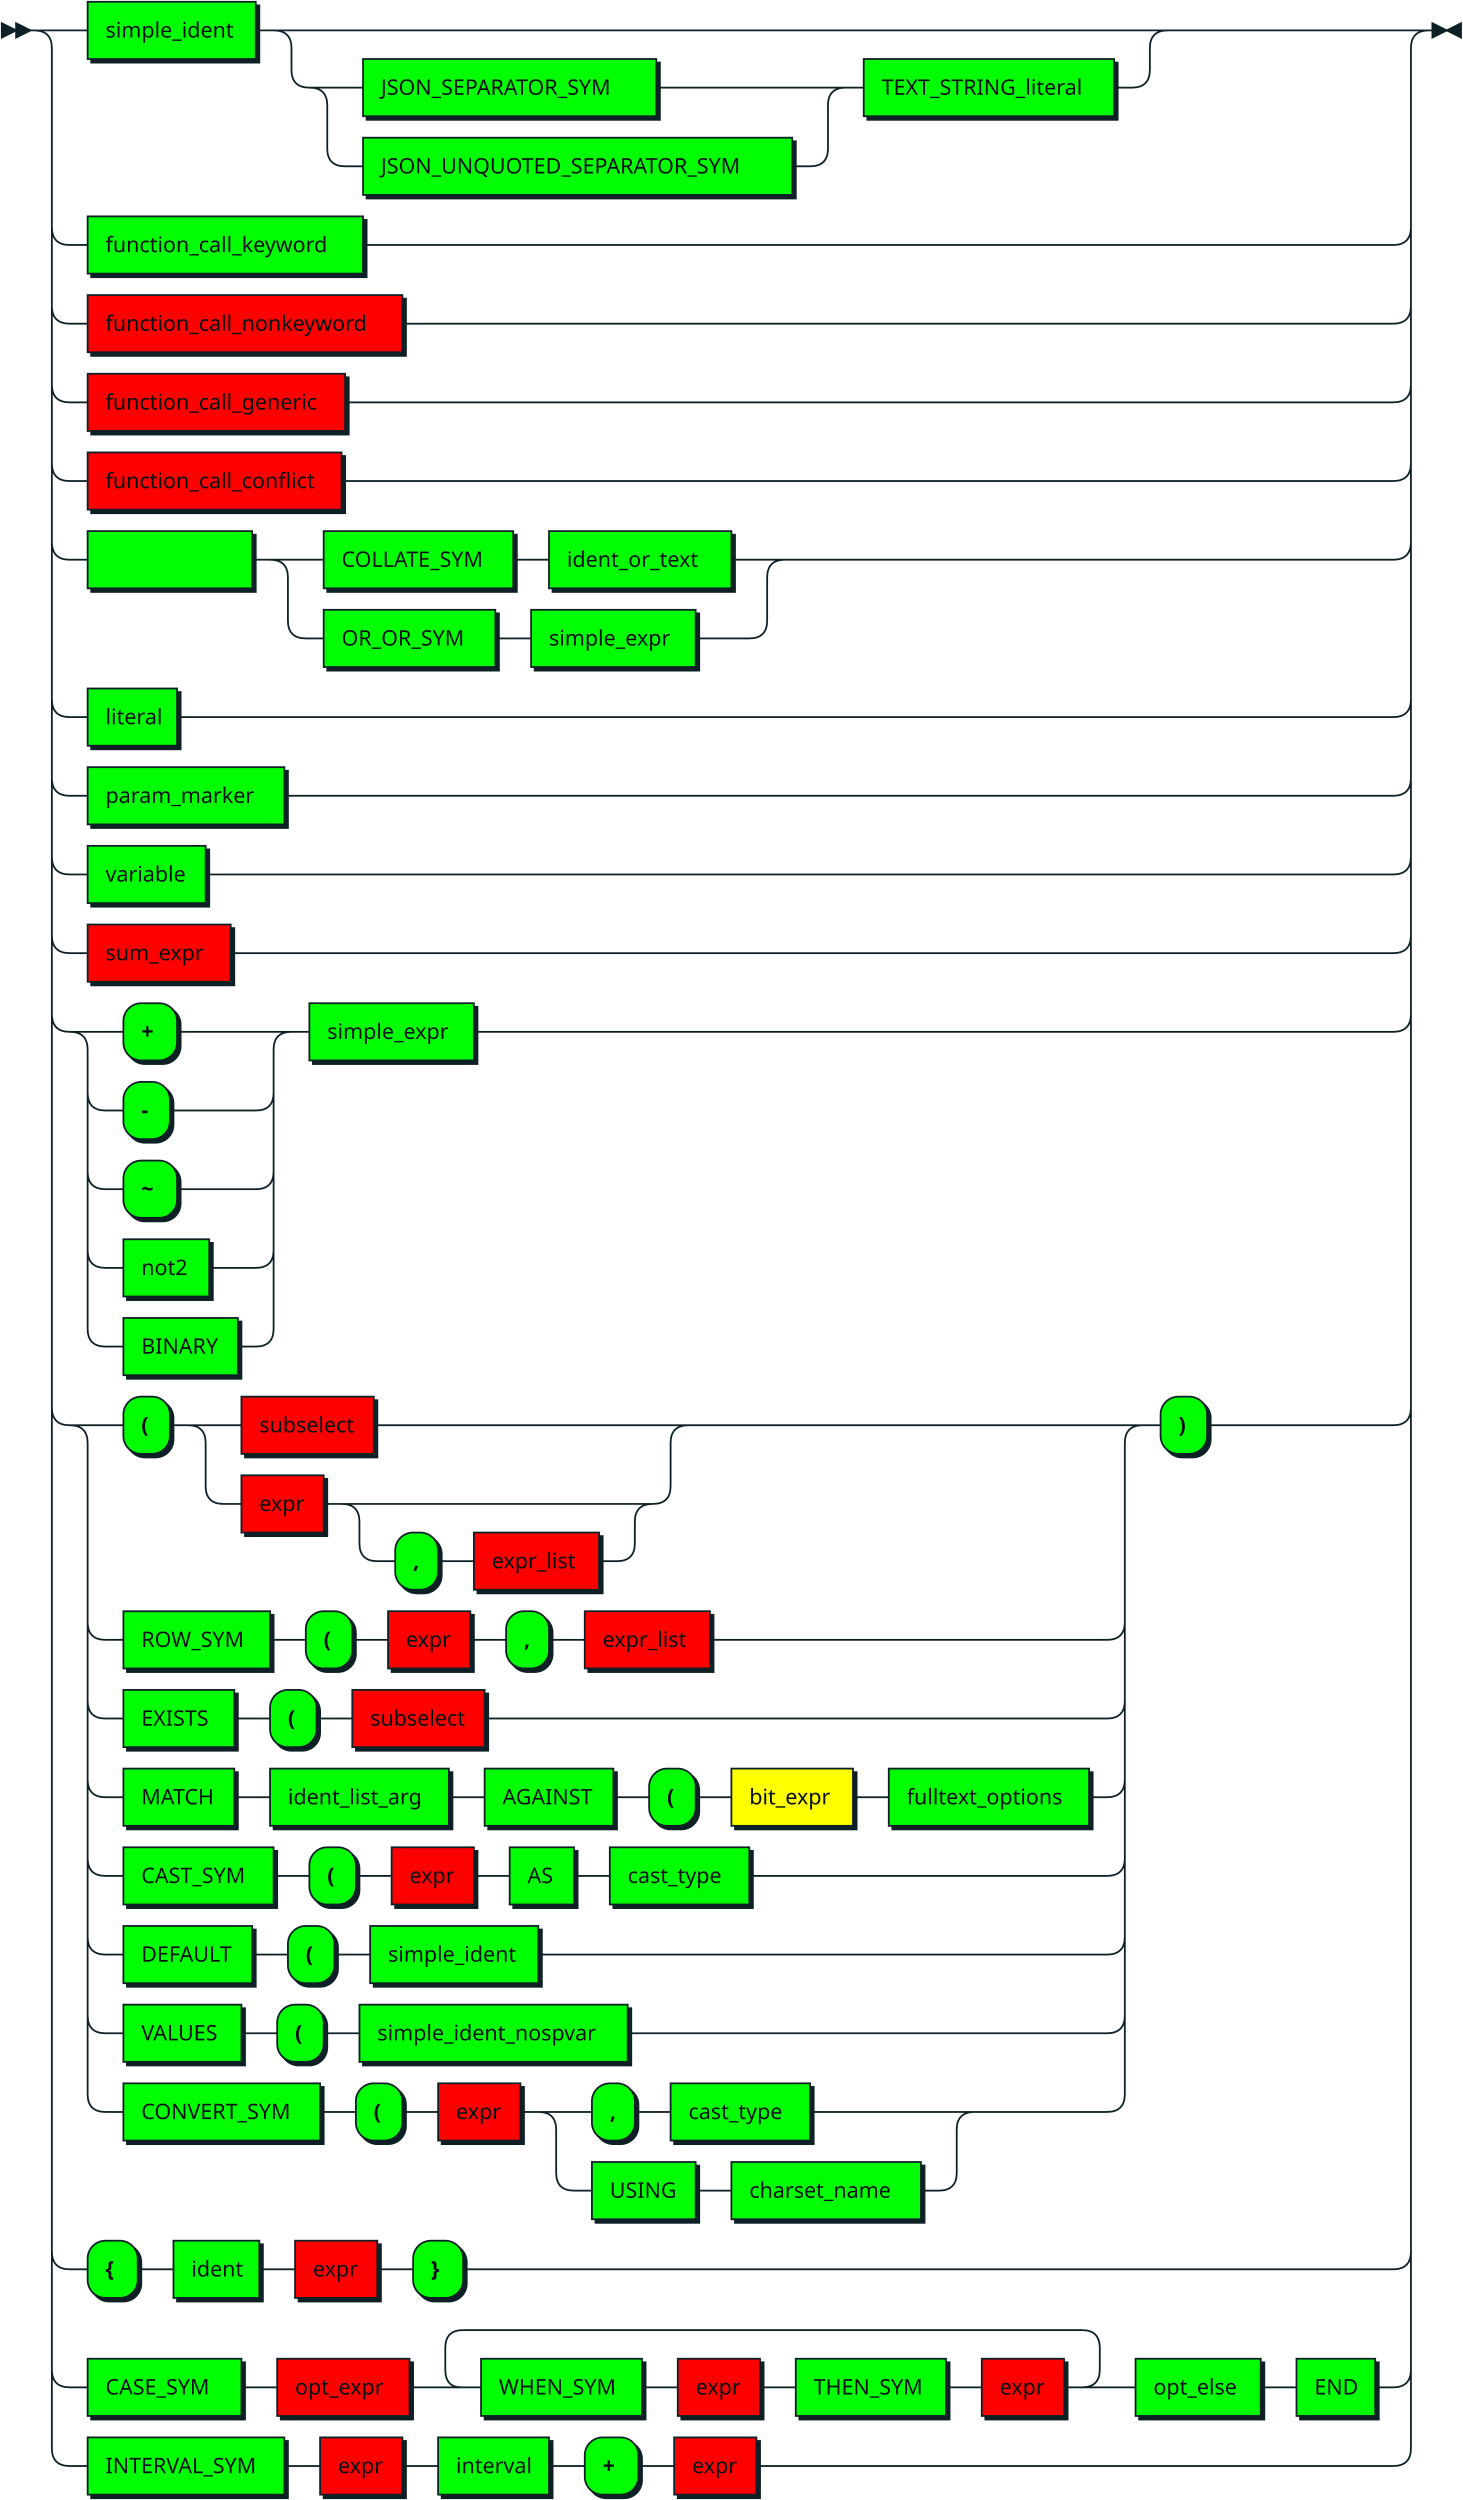
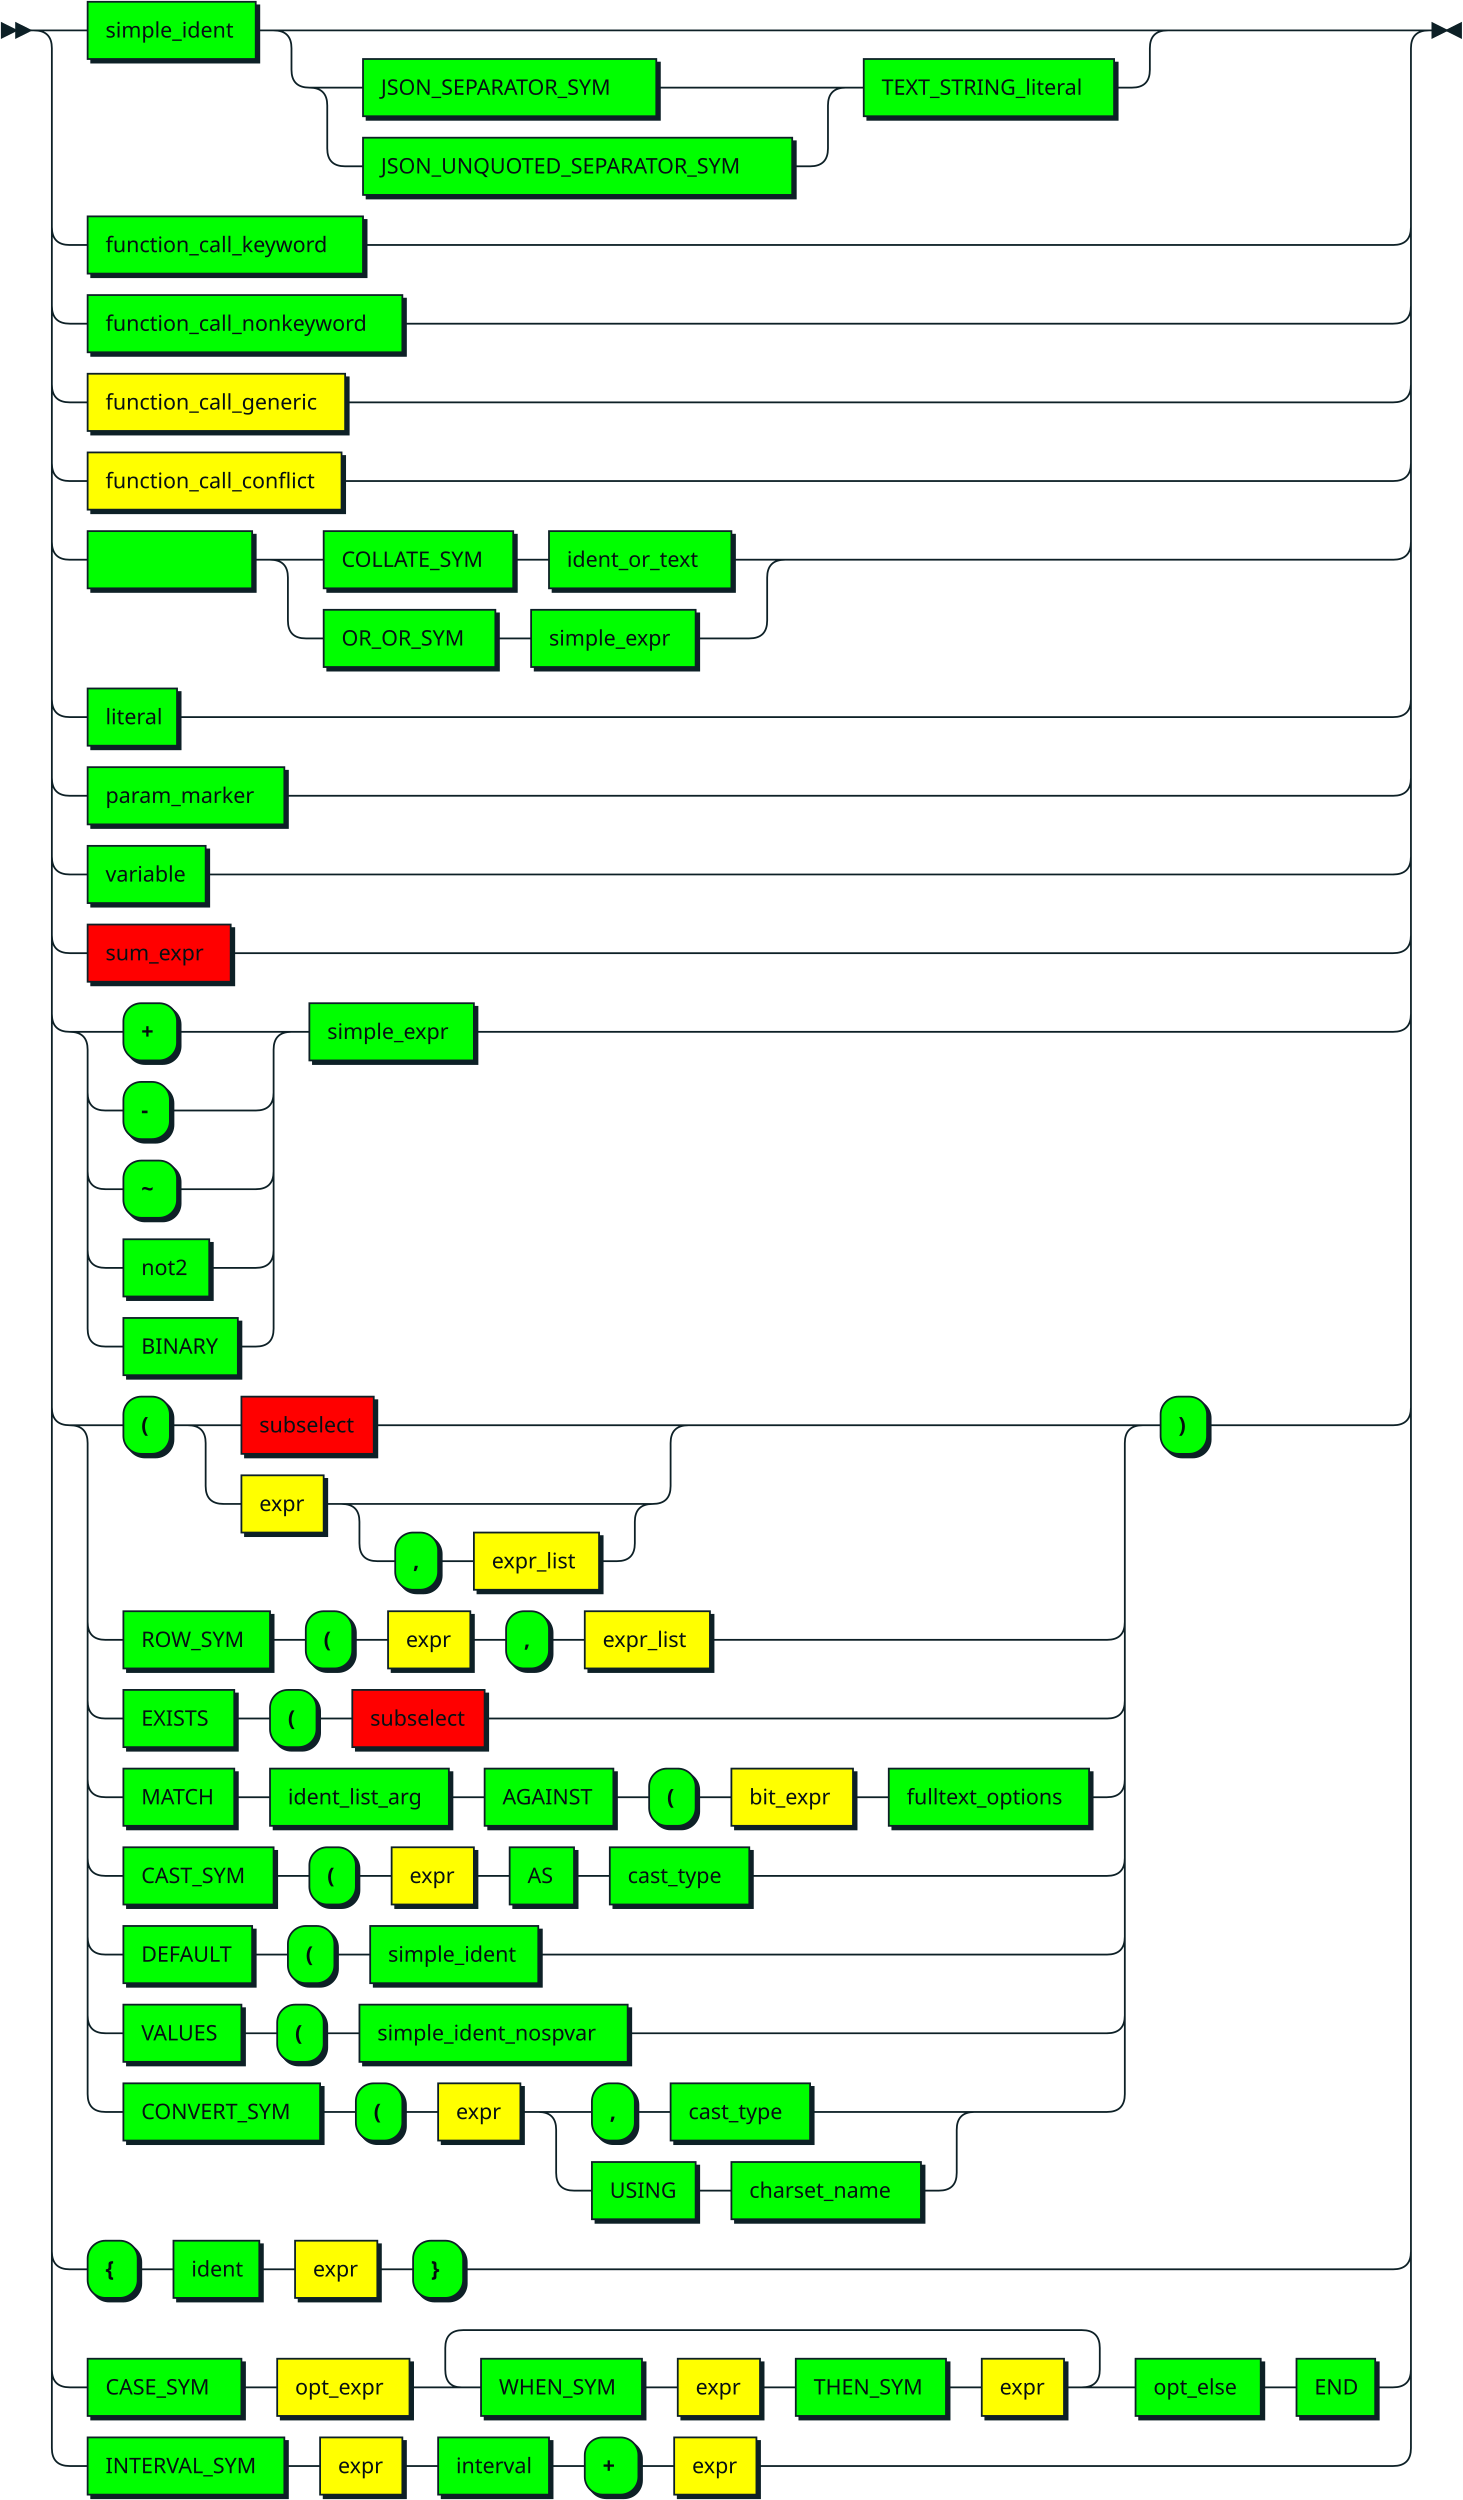
<svg xmlns="http://www.w3.org/2000/svg" xmlns:xlink="http://www.w3.org/1999/xlink" width="818" height="1398" version="1.1" id="svg1476">
  <defs id="defs876">
    <style type="text/css" id="style874">
               @namespace "http://www.w3.org/2000/svg";
               .line                 {fill: none; stroke: #0D2026;}
               .bold-line            {stroke: #050D0F; shape-rendering: crispEdges; stroke-width:
               2; }
               .thin-line            {stroke: #081317; shape-rendering: crispEdges}
               .filled               {fill: #0D2026; stroke: none;}
               text.terminal         {font-family: Verdana, Sans-serif;
               font-size: 12px;
               fill: #050D0F;
               font-weight: bold;
               }
               text.nonterminal      {font-family: Verdana, Sans-serif;
               font-size: 12px;
               fill: #061013;
               }
               text.regexp           {font-family: Verdana, Sans-serif;
               font-size: 12px;
               fill: #081317;
               }
               rect, circle, polygon {fill: #0D2026; stroke: #0D2026;}
               rect.terminal         {fill: #66B3CC; stroke: #0D2026;}
               rect.nonterminal      {fill: #9ECFDF; stroke: #0D2026;}
               rect.text             {fill: none; stroke: none;}
               polygon.regexp        {fill: #BBDDE8; stroke: #0D2026;}

            </style>
  </defs>
  <polygon points="9 17 1 13 1 21" id="polygon878" />
  <polygon points="17 17 9 13 9 21" id="polygon880" />
  <a xlink:href="#simple_ident" xlink:title="simple_ident" id="a888">
    <rect x="51" y="3" width="94" height="32" id="rect882" />
    <rect x="49" y="1" width="94" height="32" class="nonterminal" id="rect884" style="fill:#00ff00" />
    <text class="nonterminal" x="59" y="21" id="text886">simple_ident</text>
  </a>
  <a xlink:href="#JSON_SEPARATOR_SYM" xlink:title="JSON_SEPARATOR_SYM" id="a896">
    <rect x="205" y="35" width="164" height="32" id="rect890" />
    <rect x="203" y="33" width="164" height="32" class="nonterminal" id="rect892" style="fill:#00ff00" />
    <text class="nonterminal" x="213" y="53" id="text894">JSON_SEPARATOR_SYM</text>
  </a>
  <a xlink:href="#JSON_UNQUOTED_SEPARATOR_SYM" xlink:title="JSON_UNQUOTED_SEPARATOR_SYM" id="a904">
    <rect x="205" y="79" width="240" height="32" id="rect898" />
    <rect x="203" y="77" width="240" height="32" class="nonterminal" id="rect900" style="fill:#00ff00" />
    <text class="nonterminal" x="213" y="97" id="text902">JSON_UNQUOTED_SEPARATOR_SYM</text>
  </a>
  <a xlink:href="#TEXT_STRING_literal" xlink:title="TEXT_STRING_literal" id="a912">
    <rect x="485" y="35" width="140" height="32" id="rect906" />
    <rect x="483" y="33" width="140" height="32" class="nonterminal" id="rect908" style="fill:#00ff00" />
    <text class="nonterminal" x="493" y="53" id="text910">TEXT_STRING_literal</text>
  </a>
  <a xlink:href="#function_call_keyword" xlink:title="function_call_keyword" id="a920">
    <rect x="51" y="123" width="154" height="32" id="rect914" />
    <rect x="49" y="121" width="154" height="32" class="nonterminal" id="rect916" style="fill:#00ff00" />
    <text class="nonterminal" x="59" y="141" id="text918">function_call_keyword</text>
  </a>
  <a xlink:href="#function_call_nonkeyword" xlink:title="function_call_nonkeyword" id="a928">
    <rect x="51" y="167" width="176" height="32" id="rect922" />
-     <rect x="49" y="165" width="176" height="32" class="nonterminal" id="rect924" style="fill:#ff0000" />
+     <rect x="49" y="165" width="176" height="32" class="nonterminal" id="rect924" style="fill:#00ff00" />
    <text class="nonterminal" x="59" y="185" id="text926">function_call_nonkeyword</text>
  </a>
  <a xlink:href="#function_call_generic" xlink:title="function_call_generic" id="a936">
    <rect x="51" y="211" width="144" height="32" id="rect930" />
-     <rect x="49" y="209" width="144" height="32" class="nonterminal" id="rect932" style="fill:#ff0000" />
+     <rect x="49" y="209" width="144" height="32" class="nonterminal" id="rect932" style="fill:#ffff00" />
    <text class="nonterminal" x="59" y="229" id="text934">function_call_generic</text>
  </a>
  <a xlink:href="#function_call_conflict" xlink:title="function_call_conflict" id="a944">
    <rect x="51" y="255" width="142" height="32" id="rect938" />
-     <rect x="49" y="253" width="142" height="32" class="nonterminal" id="rect940" style="fill:#ff0000" />
+     <rect x="49" y="253" width="142" height="32" class="nonterminal" id="rect940" style="fill:#ffff00" />
    <text class="nonterminal" x="59" y="273" id="text942">function_call_conflict</text>
  </a>
  <a xlink:href="#simple_expr" xlink:title="simple_expr" id="a952">
    <rect x="51" y="299" width="92" height="32" id="rect946" />
    <rect x="49" y="297" width="92" height="32" class="nonterminal" id="rect948" style="fill:#00ff00" />
  </a>
  <a xlink:href="#COLLATE_SYM" xlink:title="COLLATE_SYM" id="a960">
    <rect x="183" y="299" width="106" height="32" id="rect954" />
    <rect x="181" y="297" width="106" height="32" class="nonterminal" id="rect956" style="fill:#00ff00" />
    <text class="nonterminal" x="191" y="317" id="text958">COLLATE_SYM</text>
  </a>
  <a xlink:href="#ident_or_text" xlink:title="ident_or_text" id="a968">
    <rect x="309" y="299" width="102" height="32" id="rect962" />
    <rect x="307" y="297" width="102" height="32" class="nonterminal" id="rect964" style="fill:#00ff00" />
    <text class="nonterminal" x="317" y="317" id="text966">ident_or_text</text>
  </a>
  <a xlink:href="#OR_OR_SYM" xlink:title="OR_OR_SYM" id="a976">
    <rect x="183" y="343" width="96" height="32" id="rect970" />
    <rect x="181" y="341" width="96" height="32" class="nonterminal" id="rect972" style="fill:#00ff00" />
    <text class="nonterminal" x="191" y="361" id="text974">OR_OR_SYM</text>
  </a>
  <a xlink:href="#simple_expr" xlink:title="simple_expr" id="a984">
    <rect x="299" y="343" width="92" height="32" id="rect978" />
    <rect x="297" y="341" width="92" height="32" class="nonterminal" id="rect980" style="fill:#00ff00" />
    <text class="nonterminal" x="307" y="361" id="text982">simple_expr</text>
  </a>
  <a xlink:href="#literal" xlink:title="literal" id="a992">
    <rect x="51" y="387" width="50" height="32" id="rect986" />
    <rect x="49" y="385" width="50" height="32" class="nonterminal" id="rect988" style="fill:#00ff00" />
    <text class="nonterminal" x="59" y="405" id="text990">literal</text>
  </a>
  <a xlink:href="#param_marker" xlink:title="param_marker" id="a1000">
    <rect x="51" y="431" width="110" height="32" id="rect994" />
    <rect x="49" y="429" width="110" height="32" class="nonterminal" id="rect996" style="fill:#00ff00" />
    <text class="nonterminal" x="59" y="449" id="text998">param_marker</text>
  </a>
  <a xlink:href="#variable" xlink:title="variable" id="a1008">
    <rect x="51" y="475" width="66" height="32" id="rect1002" />
    <rect x="49" y="473" width="66" height="32" class="nonterminal" id="rect1004" style="fill:#00ff00" />
    <text class="nonterminal" x="59" y="493" id="text1006">variable</text>
  </a>
  <a xlink:href="#sum_expr" xlink:title="sum_expr" id="a1016">
    <rect x="51" y="519" width="80" height="32" id="rect1010" />
    <rect x="49" y="517" width="80" height="32" class="nonterminal" id="rect1012" style="fill:#ff0000" />
    <text class="nonterminal" x="59" y="537" id="text1014">sum_expr</text>
  </a>
  <rect x="71" y="563" width="30" height="32" rx="10" id="rect1018" />
  <rect x="69" y="561" width="30" height="32" class="terminal" rx="10" id="rect1020" style="fill:#00ff00" />
  <text class="terminal" x="79" y="581" id="text1022">+</text>
  <rect x="71" y="607" width="26" height="32" rx="10" id="rect1024" />
  <rect x="69" y="605" width="26" height="32" class="terminal" rx="10" id="rect1026" style="fill:#00ff00" />
  <text class="terminal" x="79" y="625" id="text1028">-</text>
  <rect x="71" y="651" width="30" height="32" rx="10" id="rect1030" />
  <rect x="69" y="649" width="30" height="32" class="terminal" rx="10" id="rect1032" style="fill:#00ff00" />
  <text class="terminal" x="79" y="669" id="text1034">~</text>
  <a xlink:href="#not2" xlink:title="not2" id="a1042">
    <rect x="71" y="695" width="48" height="32" id="rect1036" />
    <rect x="69" y="693" width="48" height="32" class="nonterminal" id="rect1038" style="fill:#00ff00" />
    <text class="nonterminal" x="79" y="713" id="text1040">not2</text>
  </a>
  <a xlink:href="#BINARY" xlink:title="BINARY" id="a1050">
    <rect x="71" y="739" width="64" height="32" id="rect1044" />
    <rect x="69" y="737" width="64" height="32" class="nonterminal" id="rect1046" style="fill:#00ff00" />
    <text class="nonterminal" x="79" y="757" id="text1048">BINARY</text>
  </a>
  <a xlink:href="#simple_expr" xlink:title="simple_expr" id="a1058">
    <rect x="175" y="563" width="92" height="32" id="rect1052" />
    <rect x="173" y="561" width="92" height="32" class="nonterminal" id="rect1054" style="fill:#00ff00" />
    <text class="nonterminal" x="183" y="581" id="text1056">simple_expr</text>
  </a>
  <rect x="71" y="783" width="26" height="32" rx="10" id="rect1060" />
  <rect x="69" y="781" width="26" height="32" class="terminal" rx="10" id="rect1062" style="fill:#00ff00" />
  <text class="terminal" x="79" y="801" id="text1064">(</text>
  <a xlink:href="#subselect" xlink:title="subselect" id="a1072">
    <rect x="137" y="783" width="74" height="32" id="rect1066" />
    <rect x="135" y="781" width="74" height="32" class="nonterminal" id="rect1068" style="fill:#ff0000" />
    <text class="nonterminal" x="145" y="801" id="text1070">subselect</text>
  </a>
  <a xlink:href="#expr" xlink:title="expr" id="a1080">
    <rect x="137" y="827" width="46" height="32" id="rect1074" />
-     <rect x="135" y="825" width="46" height="32" class="nonterminal" id="rect1076" style="fill:#ff0000" />
+     <rect x="135" y="825" width="46" height="32" class="nonterminal" id="rect1076" style="fill:#ffff00" />
    <text class="nonterminal" x="145" y="845" id="text1078">expr</text>
  </a>
  <rect x="223" y="859" width="24" height="32" rx="10" id="rect1082" />
  <rect x="221" y="857" width="24" height="32" class="terminal" rx="10" id="rect1084" style="fill:#00ff00" />
  <text class="terminal" x="231" y="877" id="text1086">,</text>
  <a xlink:href="#expr_list" xlink:title="expr_list" id="a1094">
    <rect x="267" y="859" width="70" height="32" id="rect1088" />
-     <rect x="265" y="857" width="70" height="32" class="nonterminal" id="rect1090" style="fill:#ff0000" />
+     <rect x="265" y="857" width="70" height="32" class="nonterminal" id="rect1090" style="fill:#ffff00" />
    <text class="nonterminal" x="275" y="877" id="text1092">expr_list</text>
  </a>
  <a xlink:href="#ROW_SYM" xlink:title="ROW_SYM" id="a1102">
    <rect x="71" y="903" width="82" height="32" id="rect1096" />
    <rect x="69" y="901" width="82" height="32" class="nonterminal" id="rect1098" style="fill:#00ff00" />
    <text class="nonterminal" x="79" y="921" id="text1100">ROW_SYM</text>
  </a>
  <rect x="173" y="903" width="26" height="32" rx="10" id="rect1104" />
  <rect x="171" y="901" width="26" height="32" class="terminal" rx="10" id="rect1106" style="fill:#00ff00" />
  <text class="terminal" x="181" y="921" id="text1108">(</text>
  <a xlink:href="#expr" xlink:title="expr" id="a1116">
    <rect x="219" y="903" width="46" height="32" id="rect1110" />
-     <rect x="217" y="901" width="46" height="32" class="nonterminal" id="rect1112" style="fill:#ff0000" />
+     <rect x="217" y="901" width="46" height="32" class="nonterminal" id="rect1112" style="fill:#ffff00" />
    <text class="nonterminal" x="227" y="921" id="text1114">expr</text>
  </a>
  <rect x="285" y="903" width="24" height="32" rx="10" id="rect1118" />
  <rect x="283" y="901" width="24" height="32" class="terminal" rx="10" id="rect1120" style="fill:#00ff00" />
  <text class="terminal" x="293" y="921" id="text1122">,</text>
  <a xlink:href="#expr_list" xlink:title="expr_list" id="a1130">
    <rect x="329" y="903" width="70" height="32" id="rect1124" />
-     <rect x="327" y="901" width="70" height="32" class="nonterminal" id="rect1126" style="fill:#ff0000" />
+     <rect x="327" y="901" width="70" height="32" class="nonterminal" id="rect1126" style="fill:#ffff00" />
    <text class="nonterminal" x="337" y="921" id="text1128">expr_list</text>
  </a>
  <a xlink:href="#EXISTS" xlink:title="EXISTS" id="a1138">
    <rect x="71" y="947" width="62" height="32" id="rect1132" />
    <rect x="69" y="945" width="62" height="32" class="nonterminal" id="rect1134" style="fill:#00ff00" />
    <text class="nonterminal" x="79" y="965" id="text1136">EXISTS</text>
  </a>
  <rect x="153" y="947" width="26" height="32" rx="10" id="rect1140" />
  <rect x="151" y="945" width="26" height="32" class="terminal" rx="10" id="rect1142" style="fill:#00ff00" />
  <text class="terminal" x="161" y="965" id="text1144">(</text>
  <a xlink:href="#subselect" xlink:title="subselect" id="a1152">
    <rect x="199" y="947" width="74" height="32" id="rect1146" />
    <rect x="197" y="945" width="74" height="32" class="nonterminal" id="rect1148" style="fill:#ff0000" />
    <text class="nonterminal" x="207" y="965" id="text1150">subselect</text>
  </a>
  <a xlink:href="#MATCH" xlink:title="MATCH" id="a1160">
    <rect x="71" y="991" width="62" height="32" id="rect1154" />
    <rect x="69" y="989" width="62" height="32" class="nonterminal" id="rect1156" style="fill:#00ff00" />
    <text class="nonterminal" x="79" y="1009" id="text1158">MATCH</text>
  </a>
  <a xlink:href="#ident_list_arg" xlink:title="ident_list_arg" id="a1168">
    <rect x="153" y="991" width="100" height="32" id="rect1162" />
    <rect x="151" y="989" width="100" height="32" class="nonterminal" id="rect1164" style="fill:#00ff00" />
    <text class="nonterminal" x="161" y="1009" id="text1166">ident_list_arg</text>
  </a>
  <a xlink:href="#AGAINST" xlink:title="AGAINST" id="a1176">
    <rect x="273" y="991" width="72" height="32" id="rect1170" />
    <rect x="271" y="989" width="72" height="32" class="nonterminal" id="rect1172" style="fill:#00ff00" />
    <text class="nonterminal" x="281" y="1009" id="text1174">AGAINST</text>
  </a>
  <rect x="365" y="991" width="26" height="32" rx="10" id="rect1178" />
  <rect x="363" y="989" width="26" height="32" class="terminal" rx="10" id="rect1180" style="fill:#00ff00" />
  <text class="terminal" x="373" y="1009" id="text1182">(</text>
  <a xlink:href="#bit_expr" xlink:title="bit_expr" id="a1190">
    <rect x="411" y="991" width="68" height="32" id="rect1184" />
    <rect x="409" y="989" width="68" height="32" class="nonterminal" id="rect1186" style="fill:#ffff00" />
    <text class="nonterminal" x="419" y="1009" id="text1188">bit_expr</text>
  </a>
  <a xlink:href="#fulltext_options" xlink:title="fulltext_options" id="a1198">
    <rect x="499" y="991" width="112" height="32" id="rect1192" />
    <rect x="497" y="989" width="112" height="32" class="nonterminal" id="rect1194" style="fill:#00ff00" />
    <text class="nonterminal" x="507" y="1009" id="text1196">fulltext_options</text>
  </a>
  <a xlink:href="#CAST_SYM" xlink:title="CAST_SYM" id="a1206">
    <rect x="71" y="1035" width="84" height="32" id="rect1200" />
    <rect x="69" y="1033" width="84" height="32" class="nonterminal" id="rect1202" style="fill:#00ff00" />
    <text class="nonterminal" x="79" y="1053" id="text1204">CAST_SYM</text>
  </a>
  <rect x="175" y="1035" width="26" height="32" rx="10" id="rect1208" />
  <rect x="173" y="1033" width="26" height="32" class="terminal" rx="10" id="rect1210" style="fill:#00ff00" />
  <text class="terminal" x="183" y="1053" id="text1212">(</text>
  <a xlink:href="#expr" xlink:title="expr" id="a1220">
    <rect x="221" y="1035" width="46" height="32" id="rect1214" />
-     <rect x="219" y="1033" width="46" height="32" class="nonterminal" id="rect1216" style="fill:#ff0000" />
+     <rect x="219" y="1033" width="46" height="32" class="nonterminal" id="rect1216" style="fill:#ffff00" />
    <text class="nonterminal" x="229" y="1053" id="text1218">expr</text>
  </a>
  <a xlink:href="#AS" xlink:title="AS" id="a1228">
    <rect x="287" y="1035" width="36" height="32" id="rect1222" />
    <rect x="285" y="1033" width="36" height="32" class="nonterminal" id="rect1224" style="fill:#00ff00" />
    <text class="nonterminal" x="295" y="1053" id="text1226">AS</text>
  </a>
  <a xlink:href="#cast_type" xlink:title="cast_type" id="a1236">
    <rect x="343" y="1035" width="78" height="32" id="rect1230" />
    <rect x="341" y="1033" width="78" height="32" class="nonterminal" id="rect1232" style="fill:#00ff00" />
    <text class="nonterminal" x="351" y="1053" id="text1234">cast_type</text>
  </a>
  <a xlink:href="#DEFAULT" xlink:title="DEFAULT" id="a1244">
    <rect x="71" y="1079" width="72" height="32" id="rect1238" />
    <rect x="69" y="1077" width="72" height="32" class="nonterminal" id="rect1240" style="fill:#00ff00" />
    <text class="nonterminal" x="79" y="1097" id="text1242">DEFAULT</text>
  </a>
  <rect x="163" y="1079" width="26" height="32" rx="10" id="rect1246" />
  <rect x="161" y="1077" width="26" height="32" class="terminal" rx="10" id="rect1248" style="fill:#00ff00" />
  <text class="terminal" x="171" y="1097" id="text1250">(</text>
  <a xlink:href="#simple_ident" xlink:title="simple_ident" id="a1258">
    <rect x="209" y="1079" width="94" height="32" id="rect1252" />
    <rect x="207" y="1077" width="94" height="32" class="nonterminal" id="rect1254" style="fill:#00ff00" />
    <text class="nonterminal" x="217" y="1097" id="text1256">simple_ident</text>
  </a>
  <a xlink:href="#VALUES" xlink:title="VALUES" id="a1266">
    <rect x="71" y="1123" width="66" height="32" id="rect1260" />
    <rect x="69" y="1121" width="66" height="32" class="nonterminal" id="rect1262" style="fill:#00ff00" />
    <text class="nonterminal" x="79" y="1141" id="text1264">VALUES</text>
  </a>
  <rect x="157" y="1123" width="26" height="32" rx="10" id="rect1268" />
  <rect x="155" y="1121" width="26" height="32" class="terminal" rx="10" id="rect1270" style="fill:#00ff00" />
  <text class="terminal" x="165" y="1141" id="text1272">(</text>
  <a xlink:href="#simple_ident_nospvar" xlink:title="simple_ident_nospvar" id="a1280">
    <rect x="203" y="1123" width="150" height="32" id="rect1274" />
    <rect x="201" y="1121" width="150" height="32" class="nonterminal" id="rect1276" style="fill:#00ff00" />
    <text class="nonterminal" x="211" y="1141" id="text1278">simple_ident_nospvar</text>
  </a>
  <a xlink:href="#CONVERT_SYM" xlink:title="CONVERT_SYM" id="a1288">
    <rect x="71" y="1167" width="110" height="32" id="rect1282" />
    <rect x="69" y="1165" width="110" height="32" class="nonterminal" id="rect1284" style="fill:#00ff00" />
    <text class="nonterminal" x="79" y="1185" id="text1286">CONVERT_SYM</text>
  </a>
  <rect x="201" y="1167" width="26" height="32" rx="10" id="rect1290" />
  <rect x="199" y="1165" width="26" height="32" class="terminal" rx="10" id="rect1292" style="fill:#00ff00" />
  <text class="terminal" x="209" y="1185" id="text1294">(</text>
  <a xlink:href="#expr" xlink:title="expr" id="a1302">
    <rect x="247" y="1167" width="46" height="32" id="rect1296" />
-     <rect x="245" y="1165" width="46" height="32" class="nonterminal" id="rect1298" style="fill:#ff0000" />
+     <rect x="245" y="1165" width="46" height="32" class="nonterminal" id="rect1298" style="fill:#ffff00" />
    <text class="nonterminal" x="255" y="1185" id="text1300">expr</text>
  </a>
  <rect x="333" y="1167" width="24" height="32" rx="10" id="rect1304" />
  <rect x="331" y="1165" width="24" height="32" class="terminal" rx="10" id="rect1306" style="fill:#00ff00" />
  <text class="terminal" x="341" y="1185" id="text1308">,</text>
  <a xlink:href="#cast_type" xlink:title="cast_type" id="a1316">
    <rect x="377" y="1167" width="78" height="32" id="rect1310" />
    <rect x="375" y="1165" width="78" height="32" class="nonterminal" id="rect1312" style="fill:#00ff00" />
    <text class="nonterminal" x="385" y="1185" id="text1314">cast_type</text>
  </a>
  <a xlink:href="#USING" xlink:title="USING" id="a1324">
    <rect x="333" y="1211" width="58" height="32" id="rect1318" />
    <rect x="331" y="1209" width="58" height="32" class="nonterminal" id="rect1320" style="fill:#00ff00" />
    <text class="nonterminal" x="341" y="1229" id="text1322">USING</text>
  </a>
  <a xlink:href="#charset_name" xlink:title="charset_name" id="a1332">
    <rect x="411" y="1211" width="106" height="32" id="rect1326" />
    <rect x="409" y="1209" width="106" height="32" class="nonterminal" id="rect1328" style="fill:#00ff00" />
    <text class="nonterminal" x="419" y="1229" id="text1330">charset_name</text>
  </a>
  <rect x="651" y="783" width="26" height="32" rx="10" id="rect1334" />
  <rect x="649" y="781" width="26" height="32" class="terminal" rx="10" id="rect1336" style="fill:#00ff00" />
  <text class="terminal" x="659" y="801" id="text1338">)</text>
  <rect x="51" y="1255" width="28" height="32" rx="10" id="rect1340" />
  <rect x="49" y="1253" width="28" height="32" class="terminal" rx="10" id="rect1342" style="fill:#00ff00" />
  <text class="terminal" x="59" y="1273" id="text1344">{</text>
  <a xlink:href="#ident" xlink:title="ident" id="a1352">
    <rect x="99" y="1255" width="48" height="32" id="rect1346" />
    <rect x="97" y="1253" width="48" height="32" class="nonterminal" id="rect1348" style="fill:#00ff00" />
    <text class="nonterminal" x="107" y="1273" id="text1350">ident</text>
  </a>
  <a xlink:href="#expr" xlink:title="expr" id="a1360">
    <rect x="167" y="1255" width="46" height="32" id="rect1354" />
-     <rect x="165" y="1253" width="46" height="32" class="nonterminal" id="rect1356" style="fill:#ff0000" />
+     <rect x="165" y="1253" width="46" height="32" class="nonterminal" id="rect1356" style="fill:#ffff00" />
    <text class="nonterminal" x="175" y="1273" id="text1358">expr</text>
  </a>
  <rect x="233" y="1255" width="28" height="32" rx="10" id="rect1362" />
  <rect x="231" y="1253" width="28" height="32" class="terminal" rx="10" id="rect1364" style="fill:#00ff00" />
  <text class="terminal" x="241" y="1273" id="text1366">}</text>
  <a xlink:href="#CASE_SYM" xlink:title="CASE_SYM" id="a1374">
    <rect x="51" y="1321" width="86" height="32" id="rect1368" />
    <rect x="49" y="1319" width="86" height="32" class="nonterminal" id="rect1370" style="fill:#00ff00" />
    <text class="nonterminal" x="59" y="1339" id="text1372">CASE_SYM</text>
  </a>
  <a xlink:href="#opt_expr" xlink:title="opt_expr" id="a1382">
    <rect x="157" y="1321" width="74" height="32" id="rect1376" />
-     <rect x="155" y="1319" width="74" height="32" class="nonterminal" id="rect1378" style="fill:#ff0000" />
+     <rect x="155" y="1319" width="74" height="32" class="nonterminal" id="rect1378" style="fill:#ffff00" />
    <text class="nonterminal" x="165" y="1339" id="text1380">opt_expr</text>
  </a>
  <a xlink:href="#WHEN_SYM" xlink:title="WHEN_SYM" id="a1390">
    <rect x="271" y="1321" width="90" height="32" id="rect1384" />
    <rect x="269" y="1319" width="90" height="32" class="nonterminal" id="rect1386" style="fill:#00ff00" />
    <text class="nonterminal" x="279" y="1339" id="text1388">WHEN_SYM</text>
  </a>
  <a xlink:href="#expr" xlink:title="expr" id="a1398">
    <rect x="381" y="1321" width="46" height="32" id="rect1392" />
-     <rect x="379" y="1319" width="46" height="32" class="nonterminal" id="rect1394" style="fill:#ff0000" />
+     <rect x="379" y="1319" width="46" height="32" class="nonterminal" id="rect1394" style="fill:#ffff00" />
    <text class="nonterminal" x="389" y="1339" id="text1396">expr</text>
  </a>
  <a xlink:href="#THEN_SYM" xlink:title="THEN_SYM" id="a1406">
    <rect x="447" y="1321" width="84" height="32" id="rect1400" />
    <rect x="445" y="1319" width="84" height="32" class="nonterminal" id="rect1402" style="fill:#00ff00" />
    <text class="nonterminal" x="455" y="1339" id="text1404">THEN_SYM</text>
  </a>
  <a xlink:href="#expr" xlink:title="expr" id="a1414">
    <rect x="551" y="1321" width="46" height="32" id="rect1408" />
-     <rect x="549" y="1319" width="46" height="32" class="nonterminal" id="rect1410" style="fill:#ff0000" />
+     <rect x="549" y="1319" width="46" height="32" class="nonterminal" id="rect1410" style="fill:#ffff00" />
    <text class="nonterminal" x="559" y="1339" id="text1412">expr</text>
  </a>
  <a xlink:href="#opt_else" xlink:title="opt_else" id="a1422">
    <rect x="637" y="1321" width="70" height="32" id="rect1416" />
    <rect x="635" y="1319" width="70" height="32" class="nonterminal" id="rect1418" style="fill:#00ff00" />
    <text class="nonterminal" x="645" y="1339" id="text1420">opt_else</text>
  </a>
  <a xlink:href="#END" xlink:title="END" id="a1430">
    <rect x="727" y="1321" width="44" height="32" id="rect1424" />
    <rect x="725" y="1319" width="44" height="32" class="nonterminal" id="rect1426" style="fill:#00ff00" />
    <text class="nonterminal" x="735" y="1339" id="text1428">END</text>
  </a>
  <a xlink:href="#INTERVAL_SYM" xlink:title="INTERVAL_SYM" id="a1438">
    <rect x="51" y="1365" width="110" height="32" id="rect1432" />
    <rect x="49" y="1363" width="110" height="32" class="nonterminal" id="rect1434" style="fill:#00ff00" />
    <text class="nonterminal" x="59" y="1383" id="text1436">INTERVAL_SYM</text>
  </a>
  <a xlink:href="#expr" xlink:title="expr" id="a1446">
    <rect x="181" y="1365" width="46" height="32" id="rect1440" />
-     <rect x="179" y="1363" width="46" height="32" class="nonterminal" id="rect1442" style="fill:#ff0000" />
+     <rect x="179" y="1363" width="46" height="32" class="nonterminal" id="rect1442" style="fill:#ffff00" />
    <text class="nonterminal" x="189" y="1383" id="text1444">expr</text>
  </a>
  <a xlink:href="#interval" xlink:title="interval" id="a1454">
    <rect x="247" y="1365" width="62" height="32" id="rect1448" />
    <rect x="245" y="1363" width="62" height="32" class="nonterminal" id="rect1450" style="fill:#00ff00" />
    <text class="nonterminal" x="255" y="1383" id="text1452">interval</text>
  </a>
  <rect x="329" y="1365" width="30" height="32" rx="10" id="rect1456" />
  <rect x="327" y="1363" width="30" height="32" class="terminal" rx="10" id="rect1458" style="fill:#00ff00" />
  <text class="terminal" x="337" y="1383" id="text1460">+</text>
  <a xlink:href="#expr" xlink:title="expr" id="a1468">
    <rect x="379" y="1365" width="46" height="32" id="rect1462" />
-     <rect x="377" y="1363" width="46" height="32" class="nonterminal" id="rect1464" style="fill:#ff0000" />
+     <rect x="377" y="1363" width="46" height="32" class="nonterminal" id="rect1464" style="fill:#ffff00" />
    <text class="nonterminal" x="387" y="1383" id="text1466">expr</text>
  </a>
  <path class="line" d="m17 17 h2 m20 0 h10 m94 0 h10 m20 0 h10 m0 0 h450 m-480 0 h20 m460 0 h20 m-500 0 q10 0 10 10 m480 0 q0 -10 10 -10 m-490 10 v12 m480 0 v-12 m-480 12 q0 10 10 10 m460 0 q10 0 10 -10 m-450 10 h10 m164 0 h10 m0 0 h76 m-280 0 h20 m260 0 h20 m-300 0 q10 0 10 10 m280 0 q0 -10 10 -10 m-290 10 v24 m280 0 v-24 m-280 24 q0 10 10 10 m260 0 q10 0 10 -10 m-270 10 h10 m240 0 h10 m20 -44 h10 m140 0 h10 m20 -32 h126 m-760 0 h20 m740 0 h20 m-780 0 q10 0 10 10 m760 0 q0 -10 10 -10 m-770 10 v100 m760 0 v-100 m-760 100 q0 10 10 10 m740 0 q10 0 10 -10 m-750 10 h10 m154 0 h10 m0 0 h566 m-750 -10 v20 m760 0 v-20 m-760 20 v24 m760 0 v-24 m-760 24 q0 10 10 10 m740 0 q10 0 10 -10 m-750 10 h10 m176 0 h10 m0 0 h544 m-750 -10 v20 m760 0 v-20 m-760 20 v24 m760 0 v-24 m-760 24 q0 10 10 10 m740 0 q10 0 10 -10 m-750 10 h10 m144 0 h10 m0 0 h576 m-750 -10 v20 m760 0 v-20 m-760 20 v24 m760 0 v-24 m-760 24 q0 10 10 10 m740 0 q10 0 10 -10 m-750 10 h10 m142 0 h10 m0 0 h578 m-750 -10 v20 m760 0 v-20 m-760 20 v24 m760 0 v-24 m-760 24 q0 10 10 10 m740 0 q10 0 10 -10 m-750 10 h10 m92 0 h10 m20 0 h10 m106 0 h10 m0 0 h10 m102 0 h10 m-268 0 h20 m248 0 h20 m-288 0 q10 0 10 10 m268 0 q0 -10 10 -10 m-278 10 v24 m268 0 v-24 m-268 24 q0 10 10 10 m248 0 q10 0 10 -10 m-258 10 h10 m96 0 h10 m0 0 h10 m92 0 h10 m0 0 h20 m20 -44 h340 m-750 -10 v20 m760 0 v-20 m-760 20 v68 m760 0 v-68 m-760 68 q0 10 10 10 m740 0 q10 0 10 -10 m-750 10 h10 m50 0 h10 m0 0 h670 m-750 -10 v20 m760 0 v-20 m-760 20 v24 m760 0 v-24 m-760 24 q0 10 10 10 m740 0 q10 0 10 -10 m-750 10 h10 m110 0 h10 m0 0 h610 m-750 -10 v20 m760 0 v-20 m-760 20 v24 m760 0 v-24 m-760 24 q0 10 10 10 m740 0 q10 0 10 -10 m-750 10 h10 m66 0 h10 m0 0 h654 m-750 -10 v20 m760 0 v-20 m-760 20 v24 m760 0 v-24 m-760 24 q0 10 10 10 m740 0 q10 0 10 -10 m-750 10 h10 m80 0 h10 m0 0 h640 m-750 -10 v20 m760 0 v-20 m-760 20 v24 m760 0 v-24 m-760 24 q0 10 10 10 m740 0 q10 0 10 -10 m-730 10 h10 m30 0 h10 m0 0 h34 m-104 0 h20 m84 0 h20 m-124 0 q10 0 10 10 m104 0 q0 -10 10 -10 m-114 10 v24 m104 0 v-24 m-104 24 q0 10 10 10 m84 0 q10 0 10 -10 m-94 10 h10 m26 0 h10 m0 0 h38 m-94 -10 v20 m104 0 v-20 m-104 20 v24 m104 0 v-24 m-104 24 q0 10 10 10 m84 0 q10 0 10 -10 m-94 10 h10 m30 0 h10 m0 0 h34 m-94 -10 v20 m104 0 v-20 m-104 20 v24 m104 0 v-24 m-104 24 q0 10 10 10 m84 0 q10 0 10 -10 m-94 10 h10 m48 0 h10 m0 0 h16 m-94 -10 v20 m104 0 v-20 m-104 20 v24 m104 0 v-24 m-104 24 q0 10 10 10 m84 0 q10 0 10 -10 m-94 10 h10 m64 0 h10 m20 -176 h10 m92 0 h10 m0 0 h504 m-750 -10 v20 m760 0 v-20 m-760 20 v200 m760 0 v-200 m-760 200 q0 10 10 10 m740 0 q10 0 10 -10 m-730 10 h10 m26 0 h10 m20 0 h10 m74 0 h10 m0 0 h146 m-260 0 h20 m240 0 h20 m-280 0 q10 0 10 10 m260 0 q0 -10 10 -10 m-270 10 v24 m260 0 v-24 m-260 24 q0 10 10 10 m240 0 q10 0 10 -10 m-250 10 h10 m46 0 h10 m20 0 h10 m0 0 h124 m-154 0 h20 m134 0 h20 m-174 0 q10 0 10 10 m154 0 q0 -10 10 -10 m-164 10 v12 m154 0 v-12 m-154 12 q0 10 10 10 m134 0 q10 0 10 -10 m-144 10 h10 m24 0 h10 m0 0 h10 m70 0 h10 m40 -76 h234 m-580 0 h20 m560 0 h20 m-600 0 q10 0 10 10 m580 0 q0 -10 10 -10 m-590 10 v100 m580 0 v-100 m-580 100 q0 10 10 10 m560 0 q10 0 10 -10 m-570 10 h10 m82 0 h10 m0 0 h10 m26 0 h10 m0 0 h10 m46 0 h10 m0 0 h10 m24 0 h10 m0 0 h10 m70 0 h10 m0 0 h212 m-570 -10 v20 m580 0 v-20 m-580 20 v24 m580 0 v-24 m-580 24 q0 10 10 10 m560 0 q10 0 10 -10 m-570 10 h10 m62 0 h10 m0 0 h10 m26 0 h10 m0 0 h10 m74 0 h10 m0 0 h338 m-570 -10 v20 m580 0 v-20 m-580 20 v24 m580 0 v-24 m-580 24 q0 10 10 10 m560 0 q10 0 10 -10 m-570 10 h10 m62 0 h10 m0 0 h10 m100 0 h10 m0 0 h10 m72 0 h10 m0 0 h10 m26 0 h10 m0 0 h10 m68 0 h10 m0 0 h10 m112 0 h10 m-570 -10 v20 m580 0 v-20 m-580 20 v24 m580 0 v-24 m-580 24 q0 10 10 10 m560 0 q10 0 10 -10 m-570 10 h10 m84 0 h10 m0 0 h10 m26 0 h10 m0 0 h10 m46 0 h10 m0 0 h10 m36 0 h10 m0 0 h10 m78 0 h10 m0 0 h190 m-570 -10 v20 m580 0 v-20 m-580 20 v24 m580 0 v-24 m-580 24 q0 10 10 10 m560 0 q10 0 10 -10 m-570 10 h10 m72 0 h10 m0 0 h10 m26 0 h10 m0 0 h10 m94 0 h10 m0 0 h308 m-570 -10 v20 m580 0 v-20 m-580 20 v24 m580 0 v-24 m-580 24 q0 10 10 10 m560 0 q10 0 10 -10 m-570 10 h10 m66 0 h10 m0 0 h10 m26 0 h10 m0 0 h10 m150 0 h10 m0 0 h258 m-570 -10 v20 m580 0 v-20 m-580 20 v24 m580 0 v-24 m-580 24 q0 10 10 10 m560 0 q10 0 10 -10 m-570 10 h10 m110 0 h10 m0 0 h10 m26 0 h10 m0 0 h10 m46 0 h10 m20 0 h10 m24 0 h10 m0 0 h10 m78 0 h10 m0 0 h62 m-224 0 h20 m204 0 h20 m-244 0 q10 0 10 10 m224 0 q0 -10 10 -10 m-234 10 v24 m224 0 v-24 m-224 24 q0 10 10 10 m204 0 q10 0 10 -10 m-214 10 h10 m58 0 h10 m0 0 h10 m106 0 h10 m20 -44 h74 m20 -384 h10 m26 0 h10 m0 0 h94 m-750 -10 v20 m760 0 v-20 m-760 20 v452 m760 0 v-452 m-760 452 q0 10 10 10 m740 0 q10 0 10 -10 m-750 10 h10 m28 0 h10 m0 0 h10 m48 0 h10 m0 0 h10 m46 0 h10 m0 0 h10 m28 0 h10 m0 0 h510 m-750 -10 v20 m760 0 v-20 m-760 20 v46 m760 0 v-46 m-760 46 q0 10 10 10 m740 0 q10 0 10 -10 m-750 10 h10 m86 0 h10 m0 0 h10 m74 0 h10 m20 0 h10 m90 0 h10 m0 0 h10 m46 0 h10 m0 0 h10 m84 0 h10 m0 0 h10 m46 0 h10 m-366 0 l20 0 m-1 0 q-9 0 -9 -10 l0 -12 q0 -10 10 -10 m346 32 l20 0 m-20 0 q10 0 10 -10 l0 -12 q0 -10 -10 -10 m-346 0 h10 m0 0 h336 m20 32 h10 m70 0 h10 m0 0 h10 m44 0 h10 m-750 -10 v20 m760 0 v-20 m-760 20 v24 m760 0 v-24 m-760 24 q0 10 10 10 m740 0 q10 0 10 -10 m-750 10 h10 m110 0 h10 m0 0 h10 m46 0 h10 m0 0 h10 m62 0 h10 m0 0 h10 m30 0 h10 m0 0 h10 m46 0 h10 m0 0 h346 m23 -1362 h-3" id="path1470" />
  <polygon points="809 17 817 13 817 21" id="polygon1472" />
  <polygon points="809 17 801 13 801 21" id="polygon1474" />
</svg>
